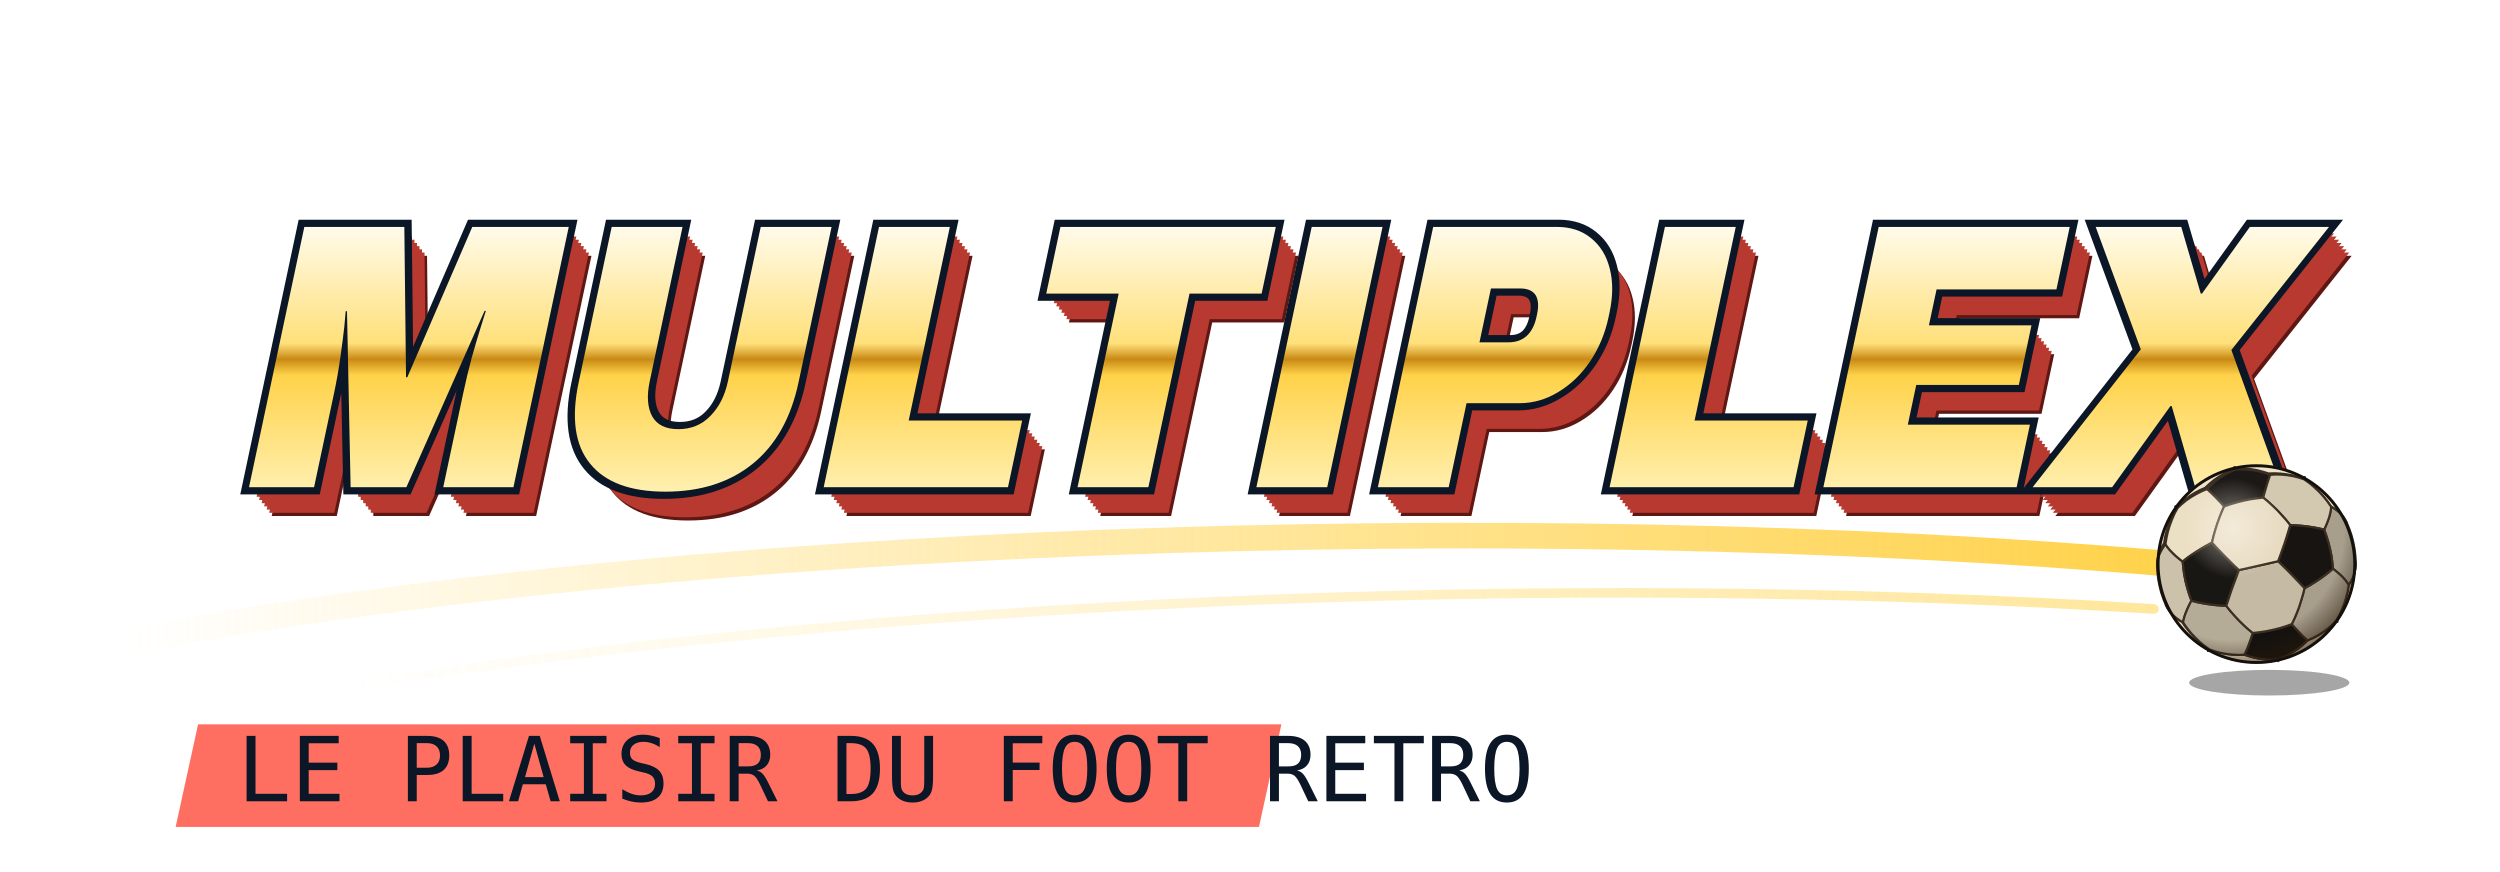
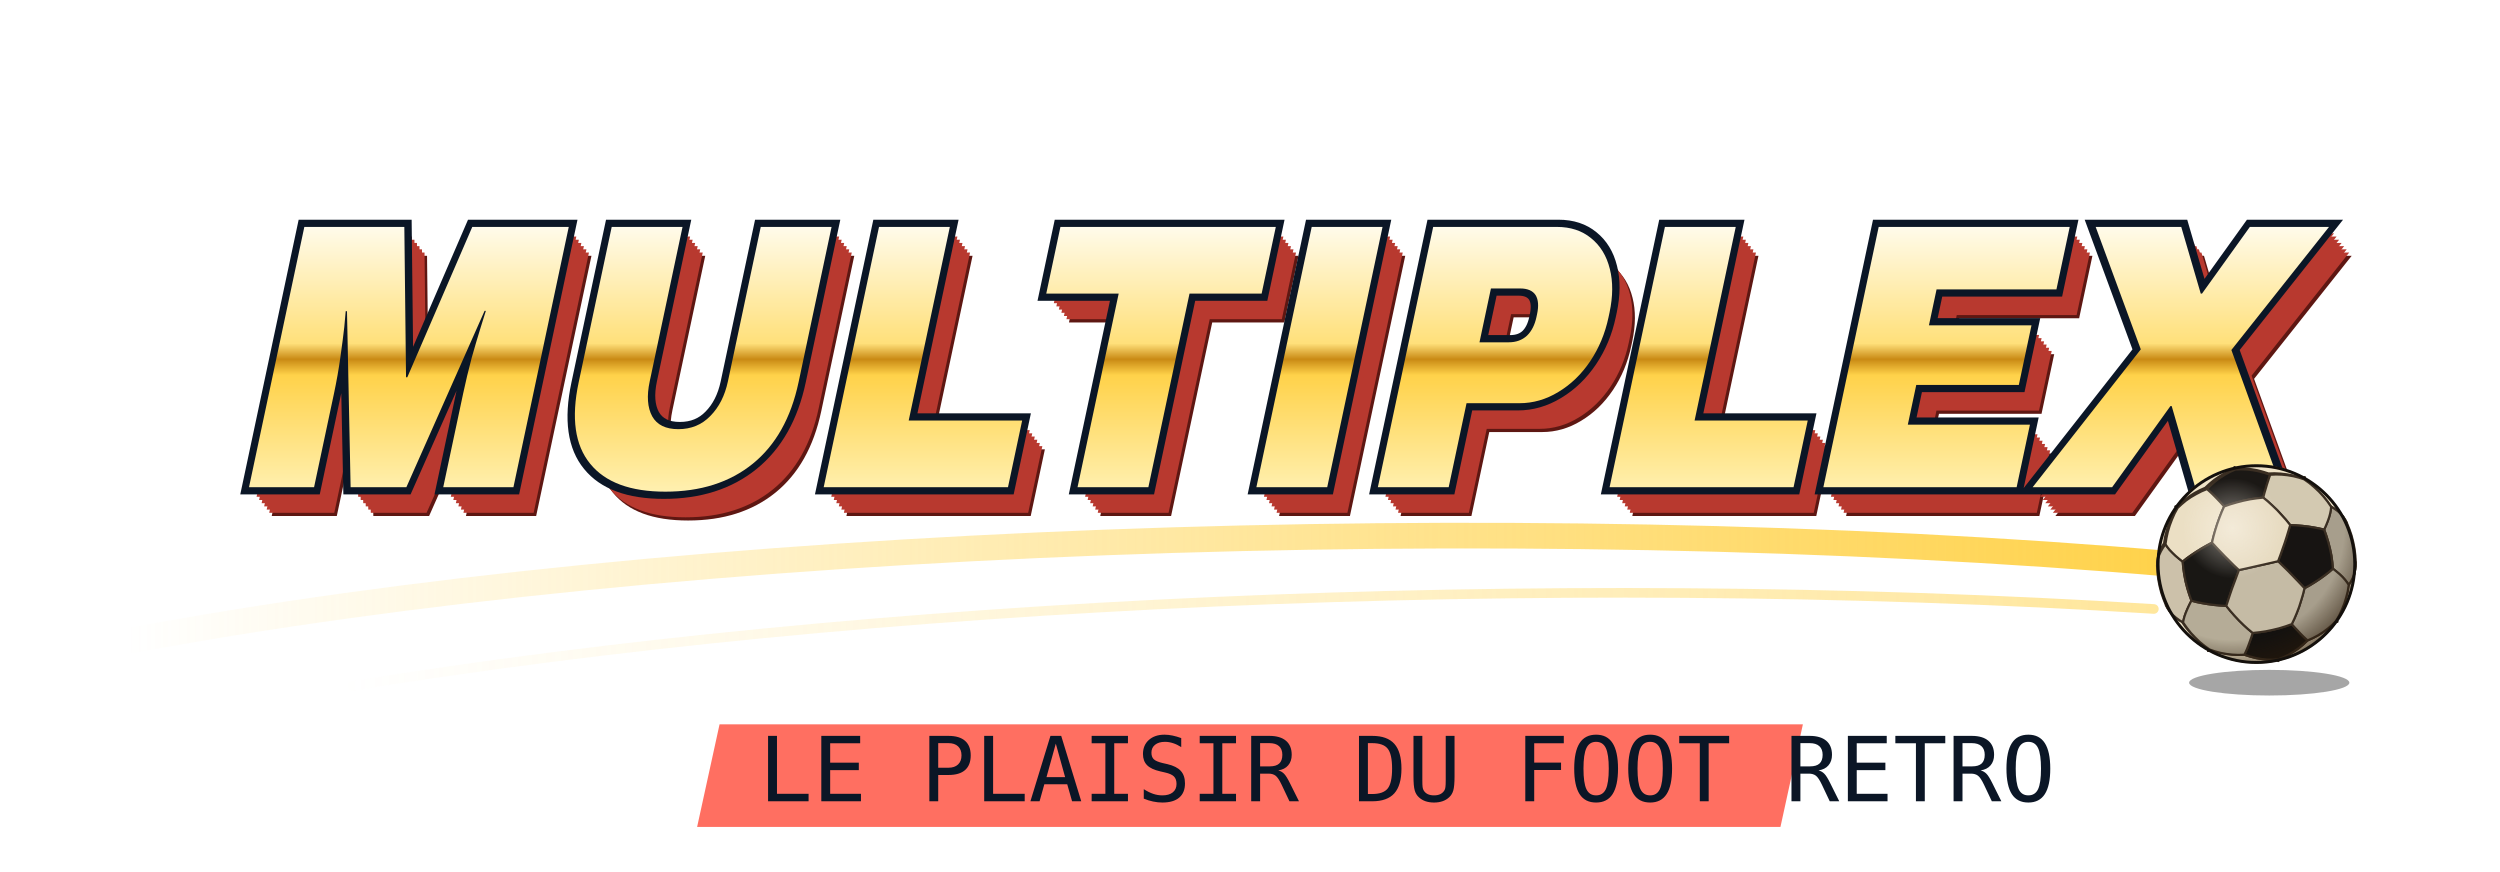
<svg viewBox="0 0 780 272" style="width:100%;height:auto;display:block" role="img" aria-label="Multiplex, le plaisir du foot rétro">
  <defs>
    <linearGradient id="lgC1" x1="0" y1="0" x2="0" y2="1">
      <stop offset="0" stop-color="#fffbea" />
      <stop offset=".44" stop-color="#ffe07a" />
      <stop offset=".5" stop-color="#c98a14" />
      <stop offset=".56" stop-color="#ffd24a" />
      <stop offset="1" stop-color="#fff0b0" />
    </linearGradient>
    <linearGradient id="lgT1" x1="0" y1="0" x2="1" y2="0">
      <stop offset="0" stop-color="#ffd24a" stop-opacity="0" />
      <stop offset="1" stop-color="#ffd24a" />
    </linearGradient>
  </defs>
  <path d="M40 200 C 210 168, 470 158, 678 176" stroke="url(#lgT1)" stroke-width="8" fill="none" stroke-linecap="round" />
  <path d="M110 214 C 270 188, 480 178, 672 190" stroke="url(#lgT1)" stroke-width="3" fill="none" stroke-linecap="round" opacity=".55" />
  <g transform="translate(34 0) skewX(-12)">
    <path d="M158.5 152.0L136.6 152.0L136.6 122.7Q136.6 117.3 136.9 111.6Q137.3 105.9 137.7 102.0Q138.1 98.1 138.2 97.0L138.2 97.0L137.8 97.0L125.1 152.0L107.7 152.0L94.9 97.1L94.5 97.1Q94.6 98.2 95.1 102.0Q95.5 105.9 95.9 111.6Q96.3 117.3 96.3 122.7L96.3 122.7L96.3 152.0L76.0 152.0L76.0 70.8L107.2 70.8L117.7 117.7L118.1 117.7L128.4 70.8L158.5 70.8L158.5 152.0ZM240.5 119.3Q240.5 136.0 231.6 144.7Q222.7 153.4 206.2 153.4L206.2 153.4Q189.8 153.4 180.9 144.7Q171.9 136.0 171.9 119.3L171.9 119.3L171.9 70.8L194.0 70.8L194.0 119.0Q194.0 125.8 197.1 129.9Q200.2 133.9 206.1 133.9L206.1 133.9Q212.1 133.9 215.2 129.8Q218.4 125.7 218.4 119.0L218.4 119.0L218.4 70.8L240.5 70.8L240.5 119.3ZM255.3 152.0L255.3 70.8L277.4 70.8L277.4 131.2L312.8 131.2L312.8 152.0L255.3 152.0ZM379.1 91.6L356.6 91.6L356.6 152.0L334.5 152.0L334.5 91.6L311.9 91.6L311.9 70.8L379.1 70.8L379.1 91.6ZM412.4 152.0L390.3 152.0L390.3 70.8L412.4 70.8L412.4 152.0ZM466.8 70.8Q473.2 70.8 478.2 74.3Q483.3 77.8 486.1 83.9Q488.9 89.9 488.9 97.5L488.9 97.5L488.9 99.0Q488.9 106.6 486.1 112.7Q483.3 118.8 478.2 122.3Q473.2 125.8 466.8 125.8L466.8 125.8L450.3 125.8L450.3 152.0L428.2 152.0L428.2 70.8L466.8 70.8ZM450.3 90.0L450.3 106.8L459.4 106.8Q462.9 106.8 464.7 104.7Q466.4 102.6 466.4 98.9L466.4 98.9L466.4 98.0Q466.4 94.2 464.7 92.1Q462.9 90.0 459.4 90.0L459.4 90.0L450.3 90.0ZM500.5 152.0L500.5 70.8L522.6 70.8L522.6 131.2L557.9 131.2L557.9 152.0L500.5 152.0ZM567.2 152.0L567.2 70.8L626.8 70.8L626.8 90.3L589.4 90.3L589.4 101.5L621.4 101.5L621.4 120.1L589.4 120.1L589.4 132.5L627.5 132.5L627.5 152.0L567.2 152.0ZM685.4 109.2L710.0 152.0L683.2 152.0L670.5 126.7L670.1 126.7L657.3 152.0L632.5 152.0L657.1 109.0L634.9 70.8L661.6 70.8L672.1 91.6L672.5 91.6L683.0 70.8L707.7 70.8L685.4 109.2Z" transform="translate(9 9)" fill="#5e1712" />
    <path d="M158.5 152.0L136.6 152.0L136.6 122.7Q136.6 117.3 136.9 111.6Q137.3 105.9 137.7 102.0Q138.1 98.1 138.2 97.0L138.2 97.0L137.8 97.0L125.1 152.0L107.7 152.0L94.9 97.1L94.5 97.1Q94.6 98.2 95.1 102.0Q95.5 105.9 95.9 111.6Q96.3 117.3 96.3 122.7L96.3 122.7L96.3 152.0L76.0 152.0L76.0 70.8L107.2 70.8L117.7 117.7L118.1 117.7L128.4 70.8L158.5 70.8L158.5 152.0ZM240.5 119.3Q240.5 136.0 231.6 144.7Q222.7 153.4 206.2 153.4L206.2 153.4Q189.8 153.4 180.9 144.7Q171.9 136.0 171.9 119.3L171.9 119.3L171.9 70.8L194.0 70.8L194.0 119.0Q194.0 125.8 197.1 129.9Q200.2 133.9 206.1 133.9L206.1 133.9Q212.1 133.9 215.2 129.8Q218.4 125.7 218.4 119.0L218.4 119.0L218.4 70.8L240.5 70.8L240.5 119.3ZM255.3 152.0L255.3 70.8L277.4 70.8L277.4 131.2L312.8 131.2L312.8 152.0L255.3 152.0ZM379.1 91.6L356.6 91.6L356.6 152.0L334.5 152.0L334.5 91.6L311.9 91.6L311.9 70.8L379.1 70.8L379.1 91.6ZM412.4 152.0L390.3 152.0L390.3 70.8L412.4 70.8L412.4 152.0ZM466.8 70.8Q473.2 70.8 478.2 74.3Q483.3 77.8 486.1 83.9Q488.9 89.9 488.9 97.5L488.9 97.5L488.9 99.0Q488.9 106.6 486.1 112.7Q483.3 118.8 478.2 122.3Q473.2 125.8 466.8 125.8L466.8 125.8L450.3 125.8L450.3 152.0L428.2 152.0L428.2 70.8L466.8 70.8ZM450.3 90.0L450.3 106.8L459.4 106.8Q462.9 106.8 464.7 104.7Q466.4 102.6 466.4 98.9L466.4 98.9L466.4 98.0Q466.4 94.2 464.7 92.1Q462.9 90.0 459.4 90.0L459.4 90.0L450.3 90.0ZM500.5 152.0L500.5 70.8L522.6 70.8L522.6 131.2L557.9 131.2L557.9 152.0L500.5 152.0ZM567.2 152.0L567.2 70.8L626.8 70.8L626.8 90.3L589.4 90.3L589.4 101.5L621.4 101.5L621.4 120.1L589.4 120.1L589.4 132.5L627.5 132.5L627.5 152.0L567.2 152.0ZM685.4 109.2L710.0 152.0L683.2 152.0L670.5 126.7L670.1 126.7L657.3 152.0L632.5 152.0L657.1 109.0L634.9 70.8L661.6 70.8L672.1 91.6L672.5 91.6L683.0 70.8L707.7 70.8L685.4 109.2Z" transform="translate(8 8)" fill="#b8392f" />
    <path d="M158.5 152.0L136.6 152.0L136.6 122.7Q136.6 117.3 136.9 111.6Q137.3 105.9 137.7 102.0Q138.1 98.1 138.2 97.0L138.2 97.0L137.8 97.0L125.1 152.0L107.7 152.0L94.9 97.1L94.5 97.1Q94.6 98.2 95.1 102.0Q95.5 105.9 95.9 111.6Q96.3 117.3 96.3 122.7L96.3 122.7L96.3 152.0L76.0 152.0L76.0 70.8L107.2 70.8L117.7 117.7L118.1 117.7L128.4 70.8L158.5 70.8L158.5 152.0ZM240.5 119.3Q240.5 136.0 231.6 144.7Q222.7 153.4 206.2 153.4L206.2 153.4Q189.8 153.4 180.9 144.7Q171.9 136.0 171.9 119.3L171.9 119.3L171.9 70.8L194.0 70.8L194.0 119.0Q194.0 125.8 197.1 129.9Q200.2 133.9 206.1 133.9L206.1 133.9Q212.1 133.9 215.2 129.8Q218.4 125.7 218.4 119.0L218.4 119.0L218.4 70.8L240.5 70.8L240.5 119.3ZM255.3 152.0L255.3 70.8L277.4 70.8L277.4 131.2L312.8 131.2L312.8 152.0L255.3 152.0ZM379.1 91.6L356.6 91.6L356.6 152.0L334.5 152.0L334.5 91.6L311.9 91.6L311.9 70.8L379.1 70.8L379.1 91.6ZM412.4 152.0L390.3 152.0L390.3 70.8L412.4 70.8L412.4 152.0ZM466.8 70.8Q473.2 70.8 478.2 74.3Q483.3 77.8 486.1 83.9Q488.9 89.9 488.9 97.5L488.9 97.5L488.9 99.0Q488.9 106.6 486.1 112.7Q483.3 118.8 478.2 122.3Q473.2 125.8 466.8 125.8L466.8 125.8L450.3 125.8L450.3 152.0L428.2 152.0L428.2 70.8L466.8 70.8ZM450.3 90.0L450.3 106.8L459.4 106.8Q462.9 106.8 464.7 104.7Q466.4 102.6 466.4 98.9L466.4 98.9L466.4 98.0Q466.4 94.2 464.7 92.1Q462.9 90.0 459.4 90.0L459.4 90.0L450.3 90.0ZM500.5 152.0L500.5 70.8L522.6 70.8L522.6 131.2L557.9 131.2L557.9 152.0L500.5 152.0ZM567.2 152.0L567.2 70.8L626.8 70.8L626.8 90.3L589.4 90.3L589.4 101.5L621.4 101.5L621.4 120.1L589.4 120.1L589.4 132.5L627.5 132.5L627.5 152.0L567.2 152.0ZM685.4 109.2L710.0 152.0L683.2 152.0L670.5 126.7L670.1 126.7L657.3 152.0L632.5 152.0L657.1 109.0L634.9 70.8L661.6 70.8L672.1 91.6L672.5 91.6L683.0 70.8L707.7 70.8L685.4 109.2Z" transform="translate(7 7)" fill="#b8392f" />
    <path d="M158.5 152.0L136.6 152.0L136.6 122.7Q136.6 117.3 136.9 111.6Q137.3 105.9 137.7 102.0Q138.1 98.1 138.2 97.0L138.2 97.0L137.8 97.0L125.1 152.0L107.7 152.0L94.9 97.1L94.5 97.1Q94.6 98.2 95.1 102.0Q95.5 105.9 95.9 111.6Q96.3 117.3 96.3 122.7L96.3 122.7L96.3 152.0L76.0 152.0L76.0 70.8L107.2 70.8L117.7 117.7L118.1 117.7L128.4 70.8L158.5 70.8L158.5 152.0ZM240.5 119.3Q240.5 136.0 231.6 144.7Q222.7 153.4 206.2 153.4L206.2 153.4Q189.8 153.4 180.9 144.7Q171.9 136.0 171.9 119.3L171.9 119.3L171.9 70.8L194.0 70.8L194.0 119.0Q194.0 125.8 197.1 129.9Q200.2 133.9 206.1 133.9L206.1 133.9Q212.1 133.9 215.2 129.8Q218.4 125.7 218.4 119.0L218.4 119.0L218.4 70.8L240.5 70.8L240.5 119.3ZM255.3 152.0L255.3 70.8L277.4 70.8L277.4 131.2L312.8 131.2L312.8 152.0L255.3 152.0ZM379.1 91.6L356.6 91.6L356.6 152.0L334.5 152.0L334.5 91.6L311.9 91.6L311.9 70.8L379.1 70.8L379.1 91.6ZM412.4 152.0L390.3 152.0L390.3 70.8L412.4 70.8L412.4 152.0ZM466.8 70.8Q473.2 70.8 478.2 74.3Q483.3 77.8 486.1 83.9Q488.9 89.9 488.9 97.5L488.9 97.5L488.9 99.0Q488.9 106.6 486.1 112.7Q483.3 118.8 478.2 122.3Q473.2 125.8 466.8 125.8L466.8 125.8L450.3 125.8L450.3 152.0L428.2 152.0L428.2 70.8L466.8 70.8ZM450.3 90.0L450.3 106.8L459.4 106.8Q462.9 106.8 464.7 104.7Q466.4 102.6 466.4 98.9L466.4 98.9L466.4 98.0Q466.4 94.2 464.7 92.1Q462.9 90.0 459.4 90.0L459.4 90.0L450.3 90.0ZM500.5 152.0L500.5 70.8L522.6 70.8L522.6 131.2L557.9 131.2L557.9 152.0L500.5 152.0ZM567.2 152.0L567.2 70.8L626.8 70.8L626.8 90.3L589.4 90.3L589.4 101.5L621.4 101.5L621.4 120.1L589.4 120.1L589.4 132.5L627.5 132.5L627.5 152.0L567.2 152.0ZM685.4 109.2L710.0 152.0L683.2 152.0L670.5 126.7L670.1 126.7L657.3 152.0L632.5 152.0L657.1 109.0L634.9 70.8L661.6 70.8L672.1 91.6L672.5 91.6L683.0 70.8L707.7 70.8L685.4 109.2Z" transform="translate(6 6)" fill="#b8392f" />
    <path d="M158.5 152.0L136.6 152.0L136.6 122.7Q136.6 117.3 136.9 111.6Q137.3 105.9 137.7 102.0Q138.1 98.1 138.2 97.0L138.2 97.0L137.8 97.0L125.1 152.0L107.7 152.0L94.9 97.1L94.5 97.1Q94.6 98.2 95.1 102.0Q95.5 105.9 95.9 111.6Q96.3 117.3 96.3 122.7L96.3 122.7L96.3 152.0L76.0 152.0L76.0 70.8L107.2 70.8L117.7 117.7L118.1 117.7L128.4 70.8L158.5 70.8L158.5 152.0ZM240.5 119.3Q240.5 136.0 231.6 144.7Q222.7 153.4 206.2 153.4L206.2 153.4Q189.8 153.4 180.9 144.7Q171.9 136.0 171.9 119.3L171.9 119.3L171.9 70.8L194.0 70.8L194.0 119.0Q194.0 125.8 197.1 129.9Q200.2 133.9 206.1 133.9L206.1 133.9Q212.1 133.9 215.2 129.8Q218.4 125.7 218.4 119.0L218.4 119.0L218.4 70.8L240.5 70.8L240.5 119.3ZM255.3 152.0L255.3 70.8L277.4 70.8L277.4 131.2L312.8 131.2L312.8 152.0L255.3 152.0ZM379.1 91.6L356.6 91.6L356.6 152.0L334.5 152.0L334.5 91.6L311.9 91.6L311.9 70.8L379.1 70.8L379.1 91.6ZM412.4 152.0L390.3 152.0L390.3 70.8L412.4 70.8L412.4 152.0ZM466.8 70.8Q473.2 70.8 478.2 74.3Q483.3 77.8 486.1 83.9Q488.9 89.9 488.9 97.5L488.9 97.5L488.9 99.0Q488.9 106.6 486.1 112.7Q483.3 118.8 478.2 122.3Q473.2 125.8 466.8 125.8L466.8 125.8L450.3 125.8L450.3 152.0L428.2 152.0L428.2 70.8L466.8 70.8ZM450.3 90.0L450.3 106.8L459.4 106.8Q462.9 106.8 464.7 104.7Q466.4 102.6 466.4 98.9L466.4 98.9L466.4 98.0Q466.4 94.2 464.7 92.1Q462.9 90.0 459.4 90.0L459.4 90.0L450.3 90.0ZM500.5 152.0L500.5 70.8L522.6 70.8L522.6 131.2L557.9 131.2L557.9 152.0L500.5 152.0ZM567.2 152.0L567.2 70.8L626.8 70.8L626.8 90.3L589.4 90.3L589.4 101.5L621.4 101.5L621.4 120.1L589.4 120.1L589.4 132.5L627.5 132.5L627.5 152.0L567.2 152.0ZM685.4 109.2L710.0 152.0L683.2 152.0L670.5 126.7L670.1 126.7L657.3 152.0L632.5 152.0L657.1 109.0L634.9 70.8L661.6 70.8L672.1 91.6L672.5 91.6L683.0 70.8L707.7 70.8L685.4 109.2Z" transform="translate(5 5)" fill="#b8392f" />
    <path d="M158.5 152.0L136.6 152.0L136.6 122.7Q136.6 117.3 136.9 111.6Q137.3 105.9 137.7 102.0Q138.1 98.1 138.2 97.0L138.2 97.0L137.8 97.0L125.1 152.0L107.7 152.0L94.9 97.1L94.5 97.1Q94.6 98.2 95.1 102.0Q95.5 105.9 95.9 111.6Q96.3 117.3 96.3 122.7L96.3 122.7L96.3 152.0L76.0 152.0L76.0 70.8L107.2 70.8L117.7 117.7L118.1 117.7L128.4 70.8L158.5 70.8L158.5 152.0ZM240.5 119.3Q240.5 136.0 231.6 144.7Q222.7 153.4 206.2 153.4L206.2 153.4Q189.8 153.4 180.9 144.7Q171.9 136.0 171.9 119.3L171.9 119.3L171.9 70.8L194.0 70.8L194.0 119.0Q194.0 125.8 197.1 129.9Q200.2 133.9 206.1 133.9L206.1 133.9Q212.1 133.9 215.2 129.8Q218.4 125.7 218.4 119.0L218.4 119.0L218.4 70.8L240.5 70.8L240.5 119.3ZM255.3 152.0L255.3 70.8L277.4 70.8L277.4 131.2L312.8 131.2L312.8 152.0L255.3 152.0ZM379.1 91.6L356.6 91.6L356.6 152.0L334.5 152.0L334.5 91.6L311.9 91.6L311.9 70.8L379.1 70.8L379.1 91.6ZM412.4 152.0L390.3 152.0L390.3 70.8L412.4 70.8L412.4 152.0ZM466.8 70.8Q473.2 70.8 478.2 74.3Q483.3 77.8 486.1 83.9Q488.9 89.9 488.9 97.5L488.9 97.5L488.9 99.0Q488.9 106.6 486.1 112.7Q483.3 118.8 478.2 122.3Q473.2 125.8 466.8 125.8L466.8 125.8L450.3 125.8L450.3 152.0L428.2 152.0L428.2 70.8L466.8 70.8ZM450.3 90.0L450.3 106.8L459.4 106.8Q462.9 106.8 464.7 104.7Q466.4 102.6 466.4 98.9L466.4 98.9L466.4 98.0Q466.4 94.2 464.7 92.1Q462.9 90.0 459.4 90.0L459.4 90.0L450.3 90.0ZM500.5 152.0L500.5 70.8L522.6 70.8L522.6 131.2L557.9 131.2L557.9 152.0L500.5 152.0ZM567.2 152.0L567.2 70.8L626.8 70.8L626.8 90.3L589.4 90.3L589.4 101.5L621.4 101.5L621.4 120.1L589.4 120.1L589.4 132.5L627.5 132.5L627.5 152.0L567.2 152.0ZM685.4 109.2L710.0 152.0L683.2 152.0L670.5 126.7L670.1 126.7L657.3 152.0L632.5 152.0L657.1 109.0L634.9 70.8L661.6 70.8L672.1 91.6L672.5 91.6L683.0 70.8L707.7 70.8L685.4 109.2Z" transform="translate(4 4)" fill="#b8392f" />
    <path d="M158.5 152.0L136.6 152.0L136.6 122.7Q136.6 117.3 136.9 111.6Q137.3 105.9 137.7 102.0Q138.1 98.1 138.2 97.0L138.2 97.0L137.8 97.0L125.1 152.0L107.7 152.0L94.9 97.1L94.5 97.1Q94.6 98.2 95.1 102.0Q95.5 105.9 95.9 111.6Q96.3 117.3 96.3 122.7L96.3 122.7L96.3 152.0L76.0 152.0L76.0 70.8L107.2 70.8L117.7 117.7L118.1 117.7L128.4 70.8L158.5 70.8L158.5 152.0ZM240.5 119.3Q240.5 136.0 231.6 144.7Q222.7 153.4 206.2 153.4L206.2 153.4Q189.8 153.4 180.9 144.7Q171.9 136.0 171.9 119.3L171.9 119.3L171.9 70.8L194.0 70.8L194.0 119.0Q194.0 125.8 197.1 129.9Q200.2 133.9 206.1 133.9L206.1 133.9Q212.1 133.9 215.2 129.8Q218.4 125.7 218.4 119.0L218.4 119.0L218.4 70.8L240.5 70.8L240.5 119.3ZM255.3 152.0L255.3 70.8L277.4 70.8L277.4 131.2L312.8 131.2L312.8 152.0L255.3 152.0ZM379.1 91.6L356.6 91.6L356.6 152.0L334.5 152.0L334.5 91.6L311.9 91.6L311.9 70.8L379.1 70.8L379.1 91.6ZM412.4 152.0L390.3 152.0L390.3 70.8L412.4 70.8L412.4 152.0ZM466.8 70.8Q473.2 70.8 478.2 74.3Q483.3 77.8 486.1 83.9Q488.9 89.9 488.9 97.5L488.9 97.5L488.9 99.0Q488.9 106.6 486.1 112.7Q483.3 118.8 478.2 122.3Q473.2 125.8 466.8 125.8L466.8 125.8L450.3 125.8L450.3 152.0L428.2 152.0L428.2 70.8L466.8 70.8ZM450.3 90.0L450.3 106.8L459.4 106.8Q462.9 106.8 464.7 104.7Q466.4 102.6 466.4 98.9L466.4 98.9L466.4 98.0Q466.4 94.2 464.7 92.1Q462.9 90.0 459.4 90.0L459.4 90.0L450.3 90.0ZM500.5 152.0L500.5 70.8L522.6 70.8L522.6 131.2L557.9 131.2L557.9 152.0L500.5 152.0ZM567.2 152.0L567.2 70.8L626.8 70.8L626.8 90.3L589.4 90.3L589.4 101.5L621.4 101.5L621.4 120.1L589.4 120.1L589.4 132.5L627.5 132.5L627.5 152.0L567.2 152.0ZM685.4 109.2L710.0 152.0L683.2 152.0L670.5 126.7L670.1 126.7L657.3 152.0L632.5 152.0L657.1 109.0L634.9 70.8L661.6 70.8L672.1 91.6L672.5 91.6L683.0 70.8L707.7 70.8L685.4 109.2Z" transform="translate(3 3)" fill="#b8392f" />
    <path d="M158.5 152.0L136.6 152.0L136.6 122.7Q136.6 117.3 136.9 111.6Q137.3 105.9 137.7 102.0Q138.1 98.1 138.2 97.0L138.2 97.0L137.8 97.0L125.1 152.0L107.7 152.0L94.9 97.1L94.5 97.1Q94.6 98.2 95.1 102.0Q95.5 105.9 95.9 111.6Q96.3 117.3 96.3 122.7L96.3 122.7L96.3 152.0L76.0 152.0L76.0 70.8L107.2 70.8L117.7 117.7L118.1 117.7L128.4 70.8L158.5 70.8L158.5 152.0ZM240.5 119.3Q240.5 136.0 231.6 144.7Q222.7 153.4 206.2 153.4L206.2 153.4Q189.8 153.4 180.9 144.7Q171.9 136.0 171.9 119.3L171.9 119.3L171.9 70.8L194.0 70.8L194.0 119.0Q194.0 125.8 197.1 129.9Q200.2 133.9 206.1 133.9L206.1 133.9Q212.1 133.9 215.2 129.8Q218.4 125.7 218.4 119.0L218.4 119.0L218.4 70.8L240.5 70.8L240.5 119.3ZM255.3 152.0L255.3 70.8L277.4 70.8L277.4 131.2L312.8 131.2L312.8 152.0L255.3 152.0ZM379.1 91.6L356.6 91.6L356.6 152.0L334.5 152.0L334.5 91.6L311.9 91.6L311.9 70.8L379.1 70.8L379.1 91.6ZM412.4 152.0L390.3 152.0L390.3 70.8L412.4 70.8L412.4 152.0ZM466.8 70.8Q473.2 70.8 478.2 74.3Q483.3 77.8 486.1 83.9Q488.9 89.9 488.9 97.5L488.9 97.5L488.9 99.0Q488.9 106.6 486.1 112.7Q483.3 118.8 478.2 122.3Q473.2 125.8 466.8 125.8L466.8 125.8L450.3 125.8L450.3 152.0L428.2 152.0L428.2 70.8L466.8 70.8ZM450.3 90.0L450.3 106.8L459.4 106.8Q462.9 106.8 464.7 104.7Q466.4 102.6 466.4 98.9L466.4 98.9L466.4 98.0Q466.4 94.2 464.7 92.1Q462.9 90.0 459.4 90.0L459.4 90.0L450.3 90.0ZM500.5 152.0L500.5 70.8L522.6 70.8L522.6 131.2L557.9 131.2L557.9 152.0L500.5 152.0ZM567.2 152.0L567.2 70.8L626.8 70.8L626.8 90.3L589.4 90.3L589.4 101.5L621.4 101.5L621.4 120.1L589.4 120.1L589.4 132.5L627.5 132.5L627.5 152.0L567.2 152.0ZM685.4 109.2L710.0 152.0L683.2 152.0L670.5 126.7L670.1 126.7L657.3 152.0L632.5 152.0L657.1 109.0L634.9 70.8L661.6 70.8L672.1 91.6L672.5 91.6L683.0 70.8L707.7 70.8L685.4 109.2Z" transform="translate(2 2)" fill="#b8392f" />
    <path d="M158.5 152.0L136.6 152.0L136.6 122.7Q136.6 117.3 136.9 111.6Q137.3 105.9 137.7 102.0Q138.1 98.1 138.2 97.0L138.2 97.0L137.8 97.0L125.1 152.0L107.7 152.0L94.9 97.1L94.5 97.1Q94.6 98.2 95.1 102.0Q95.5 105.9 95.9 111.6Q96.3 117.3 96.3 122.7L96.3 122.7L96.3 152.0L76.0 152.0L76.0 70.8L107.2 70.8L117.7 117.7L118.1 117.7L128.4 70.8L158.5 70.8L158.5 152.0ZM240.5 119.3Q240.5 136.0 231.6 144.7Q222.7 153.4 206.2 153.4L206.2 153.4Q189.8 153.4 180.9 144.7Q171.9 136.0 171.9 119.3L171.9 119.3L171.9 70.8L194.0 70.8L194.0 119.0Q194.0 125.8 197.1 129.9Q200.2 133.9 206.1 133.9L206.1 133.9Q212.1 133.9 215.2 129.8Q218.4 125.7 218.4 119.0L218.4 119.0L218.4 70.8L240.5 70.8L240.5 119.3ZM255.3 152.0L255.3 70.8L277.4 70.8L277.4 131.2L312.8 131.2L312.8 152.0L255.3 152.0ZM379.1 91.6L356.6 91.6L356.6 152.0L334.5 152.0L334.5 91.6L311.9 91.6L311.9 70.8L379.1 70.8L379.1 91.6ZM412.4 152.0L390.3 152.0L390.3 70.8L412.4 70.8L412.4 152.0ZM466.8 70.8Q473.2 70.8 478.2 74.3Q483.3 77.8 486.1 83.9Q488.9 89.9 488.9 97.5L488.9 97.5L488.9 99.0Q488.9 106.6 486.1 112.7Q483.3 118.8 478.2 122.3Q473.2 125.8 466.8 125.8L466.8 125.8L450.3 125.8L450.3 152.0L428.2 152.0L428.2 70.8L466.8 70.8ZM450.3 90.0L450.3 106.8L459.4 106.8Q462.9 106.8 464.7 104.7Q466.4 102.6 466.4 98.9L466.4 98.9L466.4 98.0Q466.4 94.2 464.7 92.1Q462.9 90.0 459.4 90.0L459.4 90.0L450.3 90.0ZM500.5 152.0L500.5 70.8L522.6 70.8L522.6 131.2L557.9 131.2L557.9 152.0L500.5 152.0ZM567.2 152.0L567.2 70.8L626.8 70.8L626.8 90.3L589.4 90.3L589.4 101.5L621.4 101.5L621.4 120.1L589.4 120.1L589.4 132.5L627.5 132.5L627.5 152.0L567.2 152.0ZM685.4 109.2L710.0 152.0L683.2 152.0L670.5 126.7L670.1 126.7L657.3 152.0L632.5 152.0L657.1 109.0L634.9 70.8L661.6 70.8L672.1 91.6L672.5 91.6L683.0 70.8L707.7 70.8L685.4 109.2Z" transform="translate(1 1)" fill="#b8392f" />
    <path d="M158.5 152.0L136.6 152.0L136.6 122.7Q136.6 117.3 136.9 111.6Q137.3 105.9 137.7 102.0Q138.1 98.1 138.2 97.0L138.2 97.0L137.8 97.0L125.1 152.0L107.7 152.0L94.9 97.1L94.5 97.1Q94.6 98.2 95.1 102.0Q95.5 105.9 95.9 111.6Q96.3 117.3 96.3 122.7L96.3 122.7L96.3 152.0L76.0 152.0L76.0 70.8L107.2 70.8L117.7 117.7L118.1 117.7L128.4 70.8L158.5 70.8L158.5 152.0ZM240.5 119.3Q240.5 136.0 231.6 144.7Q222.7 153.4 206.2 153.4L206.2 153.4Q189.8 153.4 180.9 144.7Q171.9 136.0 171.9 119.3L171.9 119.3L171.9 70.8L194.0 70.8L194.0 119.0Q194.0 125.8 197.1 129.9Q200.2 133.9 206.1 133.9L206.1 133.9Q212.1 133.9 215.2 129.8Q218.4 125.7 218.4 119.0L218.4 119.0L218.4 70.8L240.5 70.8L240.5 119.3ZM255.3 152.0L255.3 70.8L277.4 70.8L277.4 131.2L312.8 131.2L312.8 152.0L255.3 152.0ZM379.1 91.6L356.6 91.6L356.6 152.0L334.5 152.0L334.5 91.6L311.9 91.6L311.9 70.8L379.1 70.8L379.1 91.6ZM412.4 152.0L390.3 152.0L390.3 70.8L412.4 70.8L412.4 152.0ZM466.8 70.8Q473.2 70.8 478.2 74.3Q483.3 77.8 486.1 83.9Q488.9 89.9 488.9 97.5L488.9 97.5L488.9 99.0Q488.9 106.6 486.1 112.7Q483.3 118.8 478.2 122.3Q473.2 125.8 466.8 125.8L466.8 125.8L450.3 125.8L450.3 152.0L428.2 152.0L428.2 70.8L466.8 70.8ZM450.3 90.0L450.3 106.8L459.4 106.8Q462.9 106.8 464.7 104.7Q466.4 102.6 466.4 98.9L466.4 98.9L466.4 98.0Q466.4 94.2 464.7 92.1Q462.9 90.0 459.4 90.0L459.4 90.0L450.3 90.0ZM500.5 152.0L500.5 70.8L522.6 70.8L522.6 131.2L557.9 131.2L557.9 152.0L500.5 152.0ZM567.2 152.0L567.2 70.8L626.8 70.8L626.8 90.3L589.4 90.3L589.4 101.5L621.4 101.5L621.4 120.1L589.4 120.1L589.4 132.5L627.5 132.5L627.5 152.0L567.2 152.0ZM685.4 109.2L710.0 152.0L683.2 152.0L670.5 126.7L670.1 126.7L657.3 152.0L632.5 152.0L657.1 109.0L634.9 70.8L661.6 70.8L672.1 91.6L672.5 91.6L683.0 70.8L707.7 70.8L685.4 109.2Z" fill="url(#lgC1)" stroke="#0b1626" stroke-width="4.5" paint-order="stroke" />
  </g>
  <ellipse cx="708" cy="213" rx="25" ry="4" fill="#000" opacity=".35" />
  <g transform="translate(704 176) scale(31)">
    <radialGradient id="lgB1" cx="38%" cy="32%" r="72%">
      <stop offset="0" stop-color="#fffaf0" stop-opacity=".5" />
      <stop offset=".35" stop-color="#fffaf0" stop-opacity="0" />
      <stop offset=".78" stop-color="#2a1a0a" stop-opacity="0" />
      <stop offset="1" stop-color="#2a1a0a" stop-opacity=".6" />
    </radialGradient>
    <circle r="1" fill="#efe3c8" />
    <g stroke="#3a2e22" stroke-width=".022" stroke-linejoin="round">
      <path d="M.802 .571L.833 .517L.860 .459L.884 .399L.903 .337L.919 .274L.929 .210L.952 .174L.971 .136L.985 .098L.994 .058L.999 .019L1.000 -.019L.997 .018L.990 .055L.978 .092L.961 .129L.940 .165L.915 .200L.905 .264L.891 .327L.872 .390L.849 .451L.823 .510L.793 .565L.804 .572L.811 .577L.814 .580L.814 .580L.810 .577Z" fill="#13110f" />
      <path d="M.220 .958L.272 .937L.324 .912L.375 .881L.425 .847L.471 .809L.515 .768L.569 .744L.622 .716L.672 .684L.719 .649L.763 .611L.802 .571L.810 .577L.814 .580L.814 .580L.811 .577L.804 .572L.793 .565L.752 .603L.708 .640L.659 .674L.607 .704L.553 .732L.498 .755L.455 .797L.410 .836L.362 .871L.312 .903L.262 .930L.211 .952L.215 .964L.218 .972L.220 .975L.221 .974L.221 .968Z" fill="#a79e8c" />
      <path d="M-.472 .859L-.418 .878L-.362 .893L-.303 .904L-.243 .911L-.182 .914L-.122 .912L-.065 .930L-.008 .945L.050 .955L.108 .961L.165 .962L.220 .958L.221 .968L.221 .974L.220 .975L.218 .972L.215 .964L.211 .952L.155 .954L.096 .952L.037 .945L-.023 .934L-.081 .918L-.139 .899L-.198 .902L-.257 .900L-.316 .894L-.373 .884L-.428 .870L-.480 .853L-.485 .864L-.486 .871L-.486 .874L-.483 .873L-.479 .868Z" fill="#a79e8c" />
      <path d="M.752 -.577L.715 -.630L.674 -.681L.629 -.730L.581 -.775L.532 -.816L.480 -.853L.485 -.864L.486 -.871L.486 -.874L.483 -.873L.479 -.868L.472 -.859L.522 -.823L.571 -.783L.617 -.738L.661 -.691L.701 -.640L.738 -.587L.775 -.565L.810 -.539L.842 -.511L.869 -.480L.892 -.447L.911 -.413L.894 -.445L.874 -.476L.849 -.505L.820 -.532L.787 -.556Z" fill="#141210" />
      <path d="M-.911 .413L-.892 .447L-.869 .480L-.842 .511L-.810 .539L-.775 .565L-.738 .587L-.701 .640L-.661 .691L-.617 .738L-.571 .783L-.522 .823L-.472 .859L-.479 .868L-.483 .873L-.486 .874L-.486 .871L-.485 .864L-.480 .853L-.532 .816L-.581 .775L-.629 .730L-.674 .681L-.715 .630L-.752 .577L-.787 .556L-.820 .532L-.849 .505L-.874 .476L-.894 .445Z" fill="#13110f" />
      <path d="M.480 -.853L.428 -.870L.373 -.884L.316 -.894L.257 -.900L.198 -.902L.139 -.899L.081 -.918L.023 -.934L-.037 -.945L-.096 -.952L-.155 -.954L-.211 -.952L-.215 -.964L-.218 -.972L-.220 -.975L-.221 -.974L-.221 -.968L-.220 -.958L-.165 -.962L-.108 -.961L-.050 -.955L.008 -.945L.065 -.930L.122 -.912L.182 -.914L.243 -.911L.303 -.904L.362 -.893L.418 -.878L.472 -.859L.479 -.868L.483 -.873L.486 -.874L.486 -.871L.485 -.864Z" fill="#cbc1aa" />
      <path d="M-.211 -.952L-.262 -.930L-.312 -.903L-.362 -.871L-.410 -.836L-.455 -.797L-.498 -.755L-.553 -.732L-.607 -.704L-.659 -.674L-.708 -.640L-.752 -.603L-.793 -.565L-.804 -.572L-.811 -.577L-.814 -.580L-.814 -.580L-.810 -.577L-.802 -.571L-.763 -.611L-.719 -.649L-.672 -.684L-.622 -.716L-.569 -.744L-.515 -.768L-.471 -.809L-.425 -.847L-.375 -.881L-.324 -.912L-.272 -.937L-.220 -.958L-.221 -.968L-.221 -.974L-.220 -.975L-.218 -.972L-.215 -.964Z" fill="#dacfb6" />
      <path d="M-.793 -.565L-.823 -.510L-.849 -.451L-.872 -.390L-.891 -.327L-.905 -.264L-.915 -.200L-.940 -.165L-.961 -.129L-.978 -.092L-.990 -.055L-.997 -.018L-1.000 .019L-.999 -.019L-.994 -.058L-.985 -.098L-.971 -.136L-.952 -.174L-.929 -.210L-.919 -.274L-.903 -.337L-.884 -.399L-.860 -.459L-.833 -.517L-.802 -.571L-.810 -.577L-.814 -.580L-.814 -.580L-.811 -.577L-.804 -.572Z" fill="#181513" />
      <path d="M.929 .210L.913 .185L.893 .159L.868 .131L.839 .103L.806 .075L.770 .046L.764 -.019L.755 -.086L.741 -.153L.724 -.220L.704 -.285L.682 -.347L.701 -.390L.718 -.432L.732 -.472L.742 -.509L.749 -.545L.752 -.577L.787 -.556L.820 -.532L.849 -.505L.874 -.476L.894 -.445L.911 -.413L.936 -.351L.958 -.287L.975 -.220L.988 -.153L.996 -.086L1.000 -.019L.999 .019L.994 .058L.985 .098L.971 .136L.952 .174Z" fill="#a79e8c" />
      <path d="M-.742 -.025L-.736 .041L-.726 .108L-.713 .175L-.696 .242L-.676 .306L-.654 .368L-.675 .409L-.694 .450L-.710 .488L-.723 .524L-.732 .557L-.738 .587L-.775 .565L-.810 .539L-.842 .511L-.869 .480L-.892 .447L-.911 .413L-.936 .351L-.958 .287L-.975 .220L-.988 .153L-.996 .086L-1.000 .019L-.997 -.018L-.990 -.055L-.978 -.092L-.961 -.129L-.940 -.165L-.915 -.200L-.897 -.173L-.874 -.144L-.846 -.115L-.815 -.085L-.780 -.055Z" fill="#ccc1aa" />
      <path d="M-.122 .912L-.109 .886L-.095 .855L-.081 .819L-.067 .780L-.052 .738L-.037 .693L.029 .686L.096 .676L.163 .662L.229 .646L.294 .626L.356 .604L.387 .639L.417 .671L.445 .701L.471 .727L.494 .749L.515 .768L.471 .809L.425 .847L.375 .881L.324 .912L.272 .937L.220 .958L.165 .962L.108 .961L.050 .955L-.008 .945L-.065 .930Z" fill="#13110f" />
      <path d="M.069 -.669L.003 -.662L-.064 -.652L-.131 -.638L-.197 -.621L-.262 -.602L-.325 -.580L-.358 -.617L-.390 -.651L-.420 -.682L-.448 -.710L-.474 -.734L-.498 -.755L-.455 -.797L-.410 -.836L-.362 -.871L-.312 -.903L-.262 -.930L-.211 -.952L-.155 -.954L-.096 -.952L-.037 -.945L.023 -.934L.081 -.918L.139 -.899L.129 -.871L.118 -.838L.106 -.801L.094 -.760L.081 -.716Z" fill="#1b1815" />
      <path d="M.356 .604L.382 .550L.406 .493L.429 .433L.449 .370L.468 .307L.484 .243L.538 .213L.590 .181L.640 .148L.687 .114L.731 .080L.770 .046L.806 .075L.839 .103L.868 .131L.893 .159L.913 .185L.929 .210L.919 .274L.903 .337L.884 .399L.860 .459L.833 .517L.802 .571L.763 .611L.719 .649L.672 .684L.622 .716L.569 .744L.515 .768L.494 .749L.471 .727L.445 .701L.417 .671L.387 .639Z" fill="#a79e8c" />
      <path d="M-.654 .368L-.602 .382L-.547 .393L-.488 .403L-.428 .411L-.366 .417L-.303 .421L-.262 .472L-.219 .521L-.174 .569L-.128 .614L-.083 .655L-.037 .693L-.052 .738L-.067 .780L-.081 .819L-.095 .855L-.109 .886L-.122 .912L-.182 .914L-.243 .911L-.303 .904L-.362 .893L-.418 .878L-.472 .859L-.522 .823L-.571 .783L-.617 .738L-.661 .691L-.701 .640L-.738 .587L-.732 .557L-.723 .524L-.710 .488L-.694 .450L-.675 .409Z" fill="#b5ac97" />
      <path d="M.682 -.347L.632 -.359L.578 -.369L.522 -.378L.462 -.385L.402 -.390L.340 -.393L.298 -.445L.254 -.494L.209 -.543L.162 -.588L.115 -.631L.069 -.669L.081 -.716L.094 -.760L.106 -.801L.118 -.838L.129 -.871L.139 -.899L.198 -.902L.257 -.900L.316 -.894L.373 -.884L.428 -.870L.480 -.853L.532 -.816L.581 -.775L.629 -.730L.674 -.681L.715 -.630L.752 -.577L.749 -.545L.742 -.509L.732 -.472L.718 -.432L.701 -.390Z" fill="#d3c9b1" />
      <path d="M-.325 -.580L-.349 -.526L-.372 -.467L-.394 -.406L-.414 -.343L-.432 -.280L-.447 -.216L-.502 -.186L-.556 -.155L-.607 -.123L-.656 -.090L-.701 -.058L-.742 -.025L-.780 -.055L-.815 -.085L-.846 -.115L-.874 -.144L-.897 -.173L-.915 -.200L-.905 -.264L-.891 -.327L-.872 -.390L-.849 -.451L-.823 -.510L-.793 -.565L-.752 -.603L-.708 -.640L-.659 -.674L-.607 -.704L-.553 -.732L-.498 -.755L-.474 -.734L-.448 -.710L-.420 -.682L-.390 -.651L-.358 -.617Z" fill="#ebdfc4" />
      <path d="M.484 .243L.444 .200L.402 .156L.358 .110L.312 .063L.265 .017L.218 -.029L.241 -.090L.263 -.153L.285 -.215L.305 -.277L.323 -.336L.340 -.393L.402 -.390L.462 -.385L.522 -.378L.578 -.369L.632 -.359L.682 -.347L.704 -.285L.724 -.220L.741 -.153L.755 -.086L.764 -.019L.770 .046L.731 .080L.687 .114L.640 .148L.590 .181L.538 .213Z" fill="#171412" />
      <path d="M-.447 -.216L-.406 -.171L-.363 -.126L-.318 -.079L-.271 -.032L-.224 .015L-.176 .060L-.199 .122L-.222 .184L-.245 .246L-.266 .307L-.285 .365L-.303 .421L-.366 .417L-.428 .411L-.488 .403L-.547 .393L-.602 .382L-.654 .368L-.676 .306L-.696 .242L-.713 .175L-.726 .108L-.736 .041L-.742 -.025L-.701 -.058L-.656 -.090L-.607 -.123L-.556 -.155L-.502 -.186Z" fill="#191714" />
      <path d="M-.303 .421L-.285 .365L-.266 .307L-.245 .246L-.222 .184L-.199 .122L-.176 .060L-.111 .046L-.045 .031L.021 .016L.088 .001L.154 -.014L.218 -.029L.265 .017L.312 .063L.358 .110L.402 .156L.444 .200L.484 .243L.468 .307L.449 .370L.429 .433L.406 .493L.382 .550L.356 .604L.294 .626L.229 .646L.163 .662L.096 .676L.029 .686L-.037 .693L-.083 .655L-.128 .614L-.174 .569L-.219 .521L-.262 .472Z" fill="#c5bba5" />
      <path d="M.218 -.029L.154 -.014L.088 .001L.021 .016L-.045 .031L-.111 .046L-.176 .060L-.224 .015L-.271 -.032L-.318 -.079L-.363 -.126L-.406 -.171L-.447 -.216L-.432 -.280L-.414 -.343L-.394 -.406L-.372 -.467L-.349 -.526L-.325 -.580L-.262 -.602L-.197 -.621L-.131 -.638L-.064 -.652L.003 -.662L.069 -.669L.115 -.631L.162 -.588L.209 -.543L.254 -.494L.298 -.445L.340 -.393L.323 -.336L.305 -.277L.285 -.215L.263 -.153L.241 -.090Z" fill="#e7dbc1" />
    </g>
    <circle r="1" fill="url(#lgB1)" />
    <circle r=".99" fill="none" stroke="#14100c" stroke-width=".03" />
  </g>
-   <polygon points="61.8,226 399.8,226 392.8,258 54.8,258" fill="#ff6f61" />
-   <text x="74" y="250" font-family="VT323,monospace" font-size="28" fill="#0b1626" textLength="312" lengthAdjust="spacingAndGlyphs">LE PLAISIR DU FOOT RETRO</text>
+   <polygon transform="translate(162.7 0)" points="61.8,226 399.8,226 392.8,258 54.8,258" fill="#ff6f61" />
+   <text transform="translate(162.7 0)" x="74" y="250" font-family="VT323,monospace" font-size="28" fill="#0b1626" textLength="312" lengthAdjust="spacingAndGlyphs">LE PLAISIR DU FOOT RETRO</text>
</svg>
